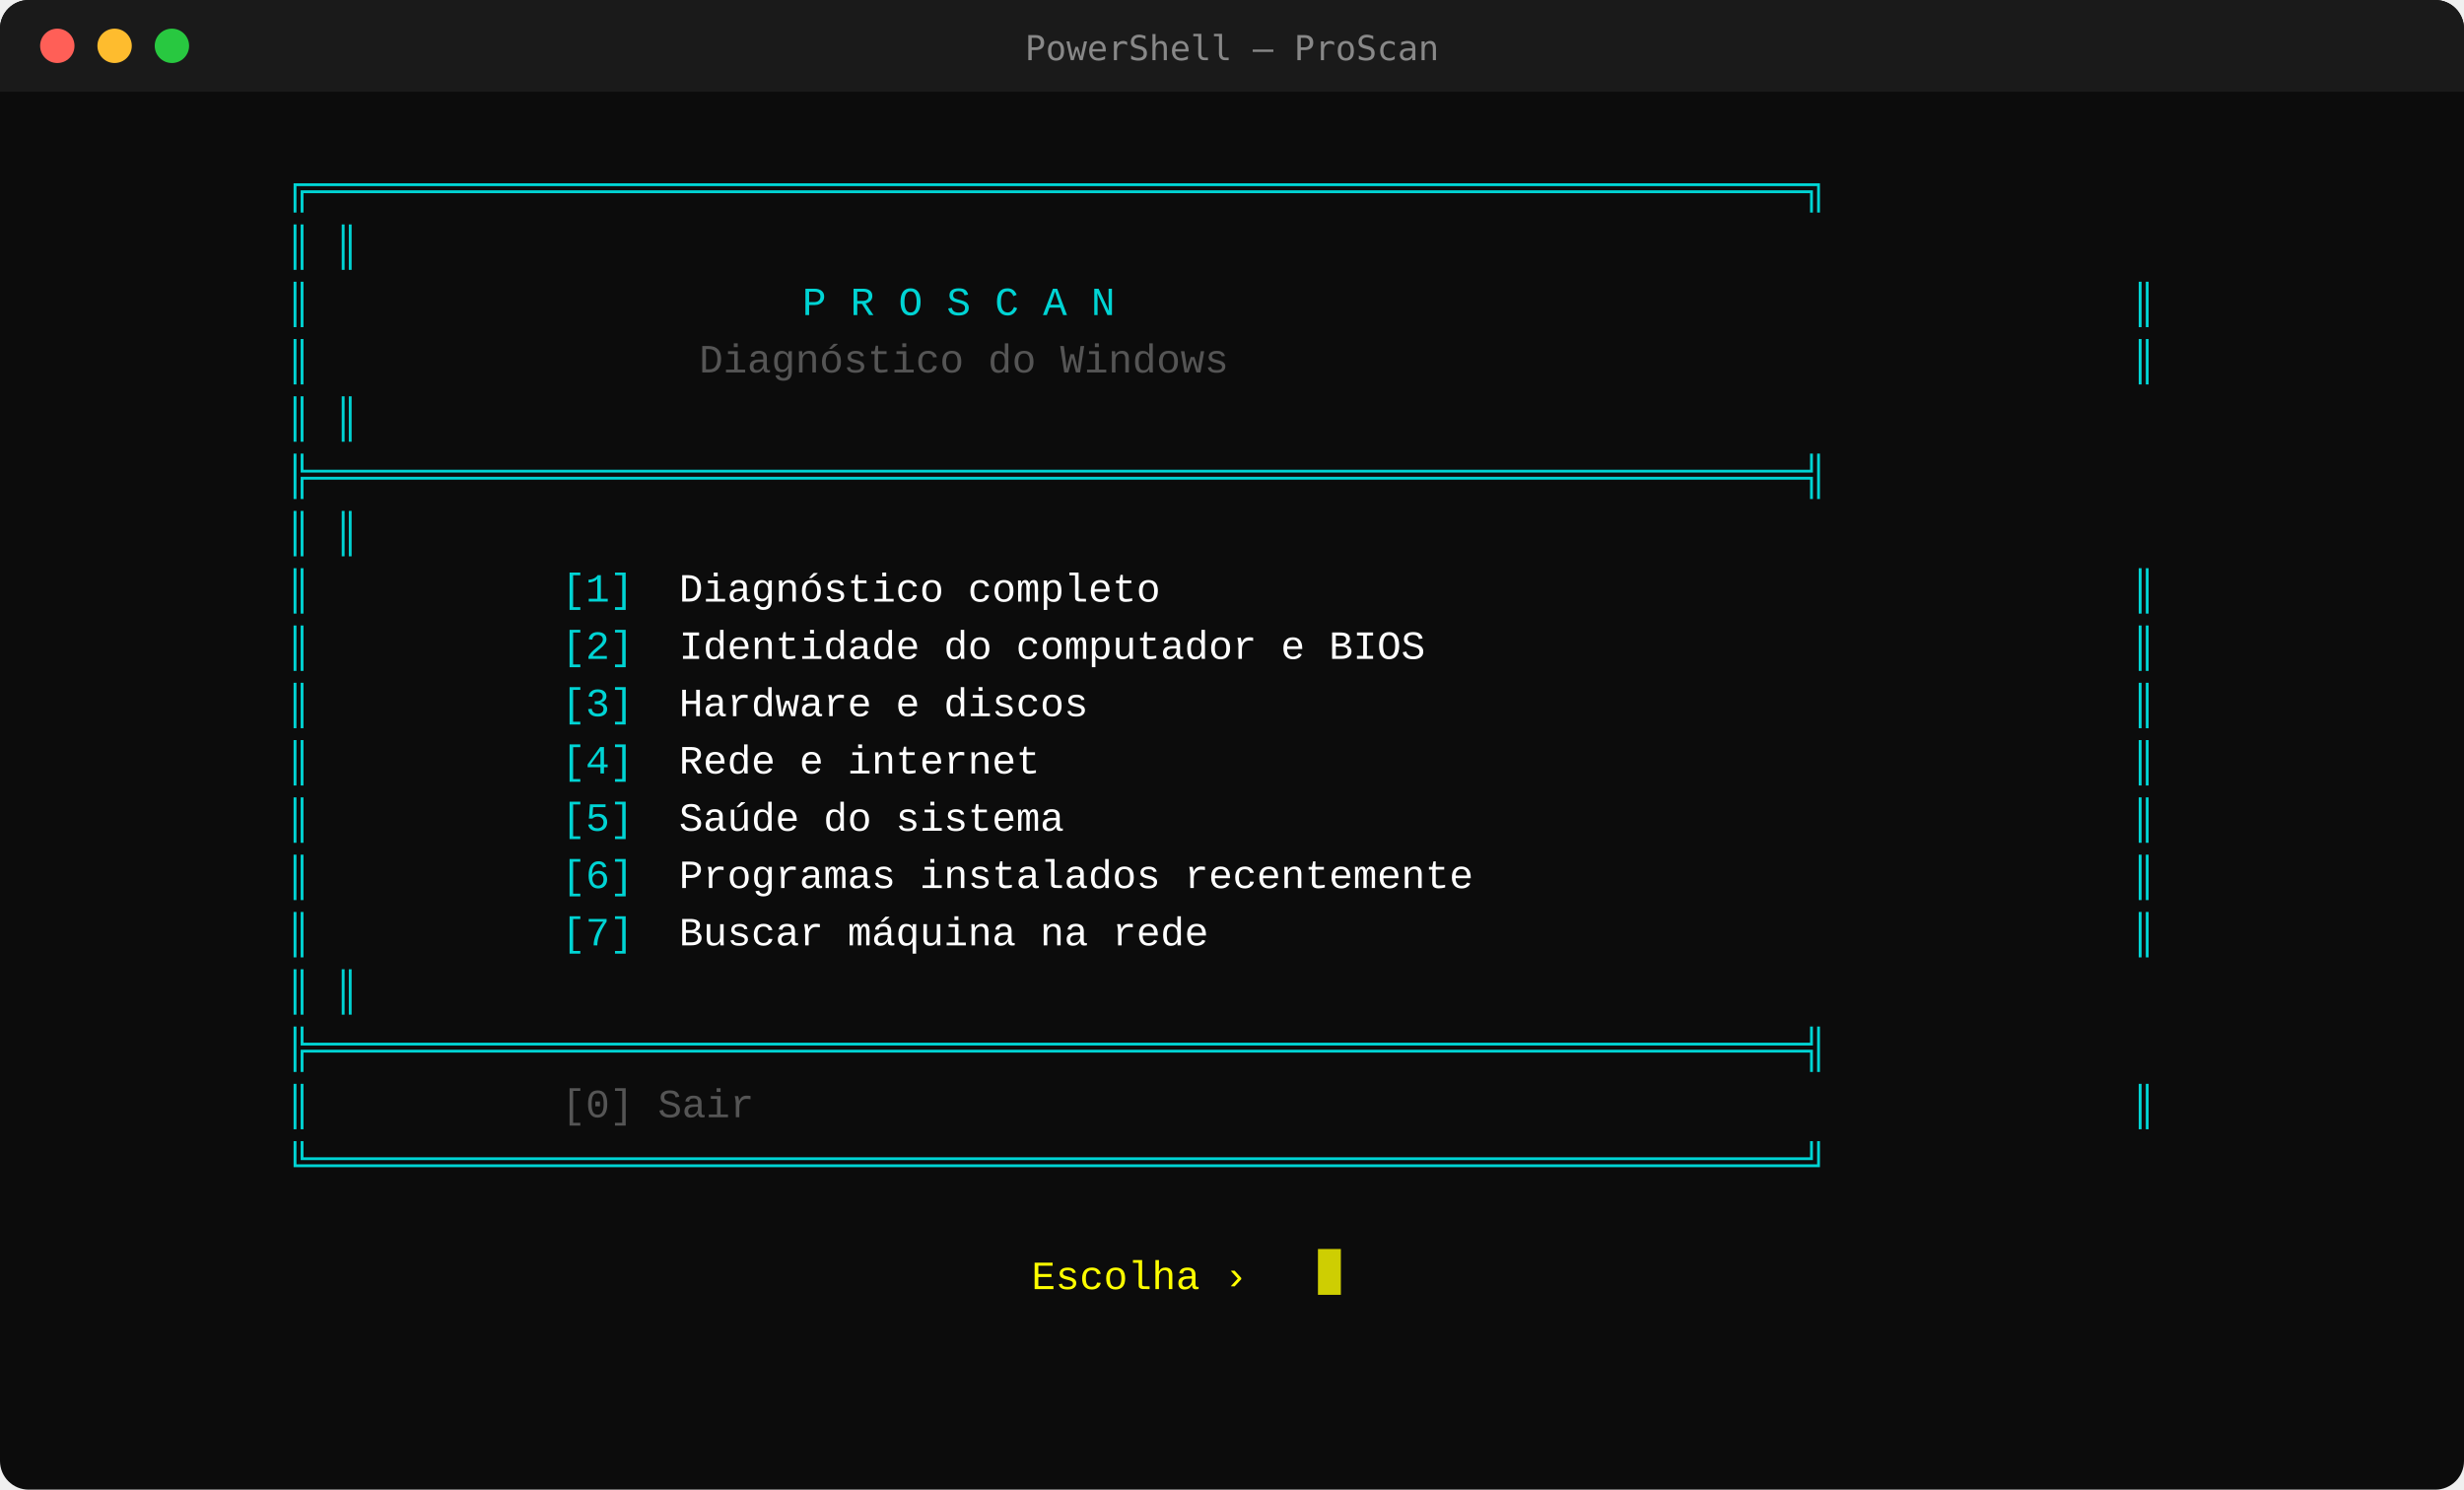
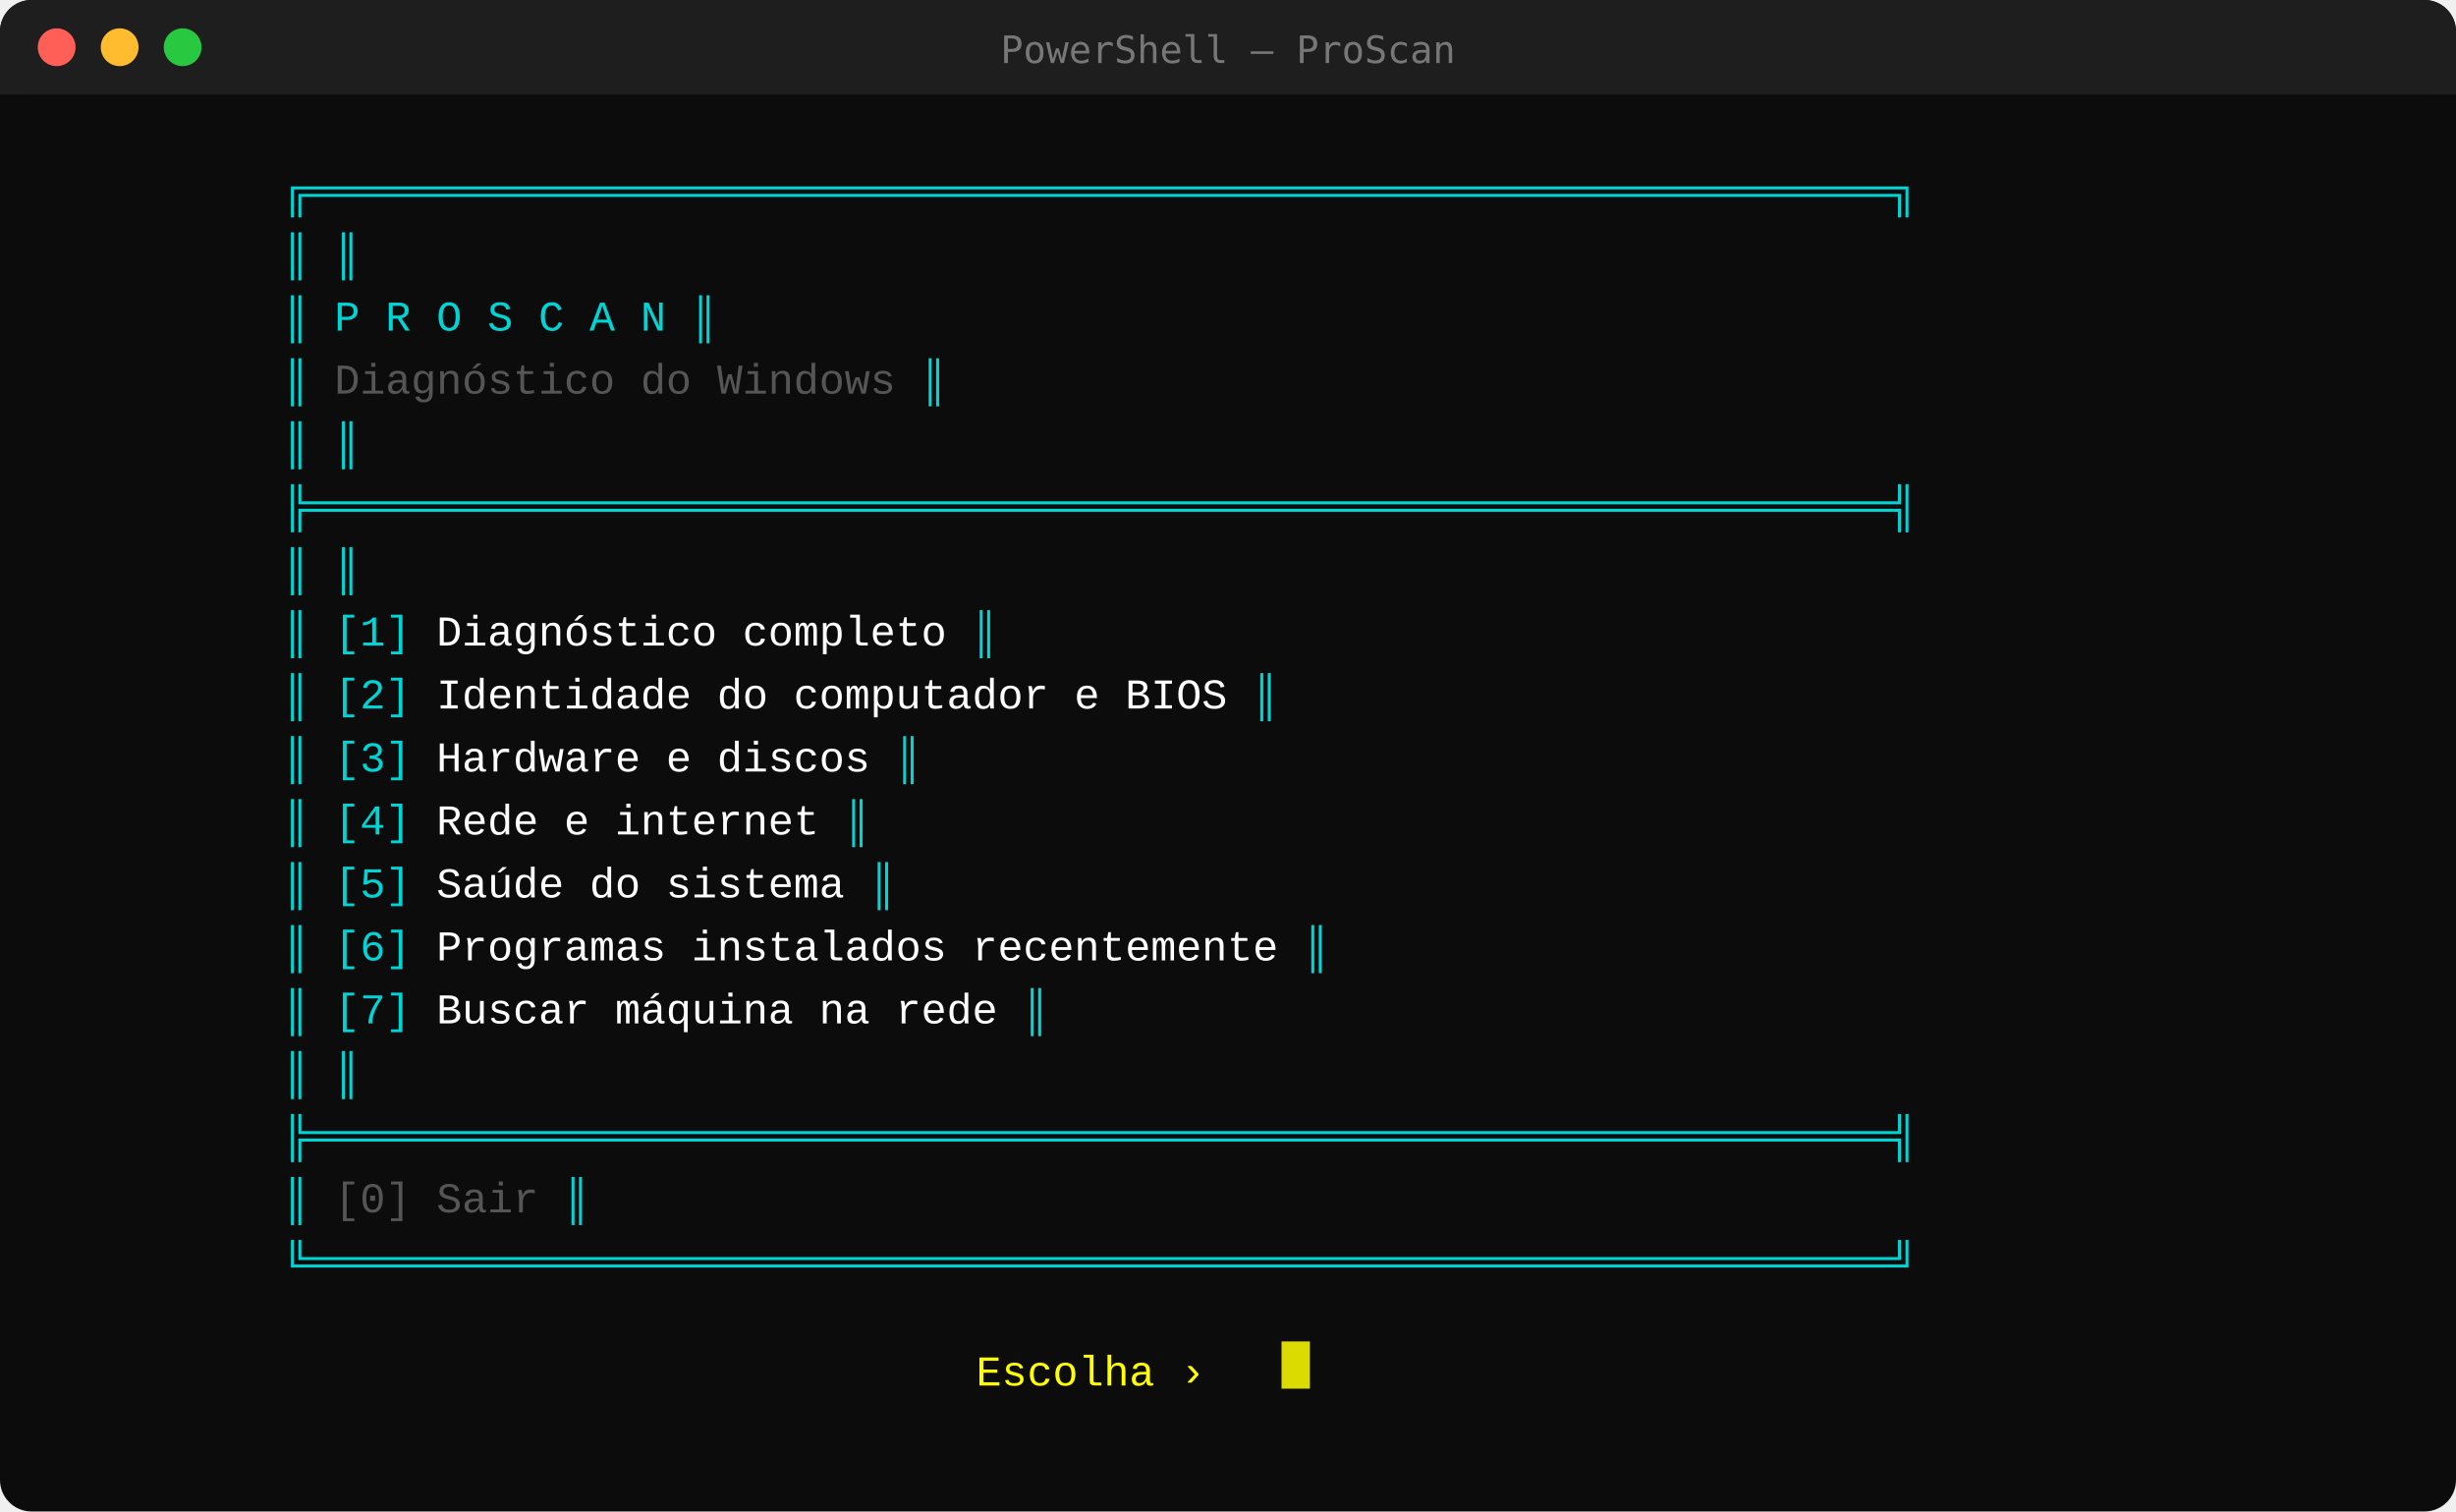
- <svg xmlns="http://www.w3.org/2000/svg" width="860" height="520" viewBox="0 0 860 520">
-   <defs>
-     <style>
-       .bg   { fill: #0c0c0c; }
-       .cyan { fill: #00d4d4; font-family: 'Cascadia Code','Consolas','Courier New',monospace; font-size: 14px; }
-       .gray { fill: #cccccc; font-family: 'Cascadia Code','Consolas','Courier New',monospace; font-size: 14px; }
-       .dgray{ fill: #555555; font-family: 'Cascadia Code','Consolas','Courier New',monospace; font-size: 14px; }
-       .yell { fill: #ffff00; font-family: 'Cascadia Code','Consolas','Courier New',monospace; font-size: 14px; }
-       .wht  { fill: #ffffff; font-family: 'Cascadia Code','Consolas','Courier New',monospace; font-size: 14px; }
-       .bar  { fill: none; stroke: #222; stroke-width: 1; rx: 8; }
-     </style>
-   </defs>
-   <rect width="860" height="520" fill="#0c0c0c" rx="10" />
-   <rect width="860" height="32" fill="#1a1a1a" rx="10" />
-   <rect y="10" width="860" height="22" fill="#1a1a1a" />
-   <circle cx="20" cy="16" r="6" fill="#ff5f57" />
-   <circle cx="40" cy="16" r="6" fill="#febc2e" />
-   <circle cx="60" cy="16" r="6" fill="#28c840" />
-   <text x="430" y="21" text-anchor="middle" font-family="Consolas,monospace" font-size="12" fill="#888">PowerShell — ProScan</text>
-   <text x="100" y="70" class="cyan">╔══════════════════════════════════════════════════════════════╗</text>
-   <text x="100" y="90" class="cyan">║                                                              ║</text>
-   <text x="100" y="110" class="cyan">║</text>
-   <text x="280" y="110" class="cyan">P R O S C A N</text>
-   <text x="744" y="110" class="cyan">║</text>
-   <text x="100" y="130" class="cyan">║</text>
-   <text x="244" y="130" class="dgray">Diagnóstico do Windows</text>
-   <text x="744" y="130" class="cyan">║</text>
-   <text x="100" y="150" class="cyan">║                                                              ║</text>
-   <text x="100" y="170" class="cyan">╠══════════════════════════════════════════════════════════════╣</text>
-   <text x="100" y="190" class="cyan">║                                                              ║</text>
-   <text x="100" y="210" class="cyan">║</text>
-   <text x="196" y="210" class="cyan">[1]</text>
-   <text x="237" y="210" class="wht">  Diagnóstico completo</text>
-   <text x="744" y="210" class="cyan">║</text>
-   <text x="100" y="230" class="cyan">║</text>
-   <text x="196" y="230" class="cyan">[2]</text>
-   <text x="237" y="230" class="wht">  Identidade do computador e BIOS</text>
-   <text x="744" y="230" class="cyan">║</text>
-   <text x="100" y="250" class="cyan">║</text>
-   <text x="196" y="250" class="cyan">[3]</text>
-   <text x="237" y="250" class="wht">  Hardware e discos</text>
-   <text x="744" y="250" class="cyan">║</text>
-   <text x="100" y="270" class="cyan">║</text>
-   <text x="196" y="270" class="cyan">[4]</text>
-   <text x="237" y="270" class="wht">  Rede e internet</text>
-   <text x="744" y="270" class="cyan">║</text>
-   <text x="100" y="290" class="cyan">║</text>
-   <text x="196" y="290" class="cyan">[5]</text>
-   <text x="237" y="290" class="wht">  Saúde do sistema</text>
-   <text x="744" y="290" class="cyan">║</text>
-   <text x="100" y="310" class="cyan">║</text>
-   <text x="196" y="310" class="cyan">[6]</text>
-   <text x="237" y="310" class="wht">  Programas instalados recentemente</text>
-   <text x="744" y="310" class="cyan">║</text>
-   <text x="100" y="330" class="cyan">║</text>
-   <text x="196" y="330" class="cyan">[7]</text>
-   <text x="237" y="330" class="wht">  Buscar máquina na rede</text>
-   <text x="744" y="330" class="cyan">║</text>
-   <text x="100" y="350" class="cyan">║                                                              ║</text>
-   <text x="100" y="370" class="cyan">╠══════════════════════════════════════════════════════════════╣</text>
-   <text x="100" y="390" class="cyan">║</text>
-   <text x="196" y="390" class="dgray">[0]  Sair</text>
-   <text x="744" y="390" class="cyan">║</text>
-   <text x="100" y="410" class="cyan">╚══════════════════════════════════════════════════════════════╝</text>
-   <text x="360" y="450" class="yell">Escolha › </text>
-   <rect x="460" y="436" width="8" height="16" fill="#ffff00" opacity="0.8" />
+ <svg xmlns="http://www.w3.org/2000/svg" width="780" height="480" viewBox="0 0 780 480">
+   <rect width="780" height="480" fill="#0c0c0c" rx="10" />
+   <rect width="780" height="30" fill="#1e1e1e" rx="10" />
+   <rect y="18" width="780" height="12" fill="#1e1e1e" />
+   <circle cx="18" cy="15" r="6" fill="#ff5f57" />
+   <circle cx="38" cy="15" r="6" fill="#febc2e" />
+   <circle cx="58" cy="15" r="6" fill="#28c840" />
+   <text x="390" y="20" text-anchor="middle" font-family="Consolas,monospace" font-size="12" fill="#777">PowerShell — ProScan</text>
+   <style>
+     .t { font-family: 'Cascadia Code','Consolas','Courier New',monospace; font-size: 13.5px; }
+   </style>
+   <text class="t" x="90" y="65" fill="#00d4d4">╔══════════════════════════════════════════════════════════════╗</text>
+   <text class="t" x="90" y="85" fill="#00d4d4">║                                                              ║</text>
+   <text class="t" x="90" y="105" fill="#00d4d4">║              <tspan fill="#00d4d4">P R O S C A N</tspan>                              ║</text>
+   <text class="t" x="90" y="125" fill="#00d4d4">║           <tspan fill="#555">Diagnóstico do Windows</tspan>                      ║</text>
+   <text class="t" x="90" y="145" fill="#00d4d4">║                                                              ║</text>
+   <text class="t" x="90" y="165" fill="#00d4d4">╠══════════════════════════════════════════════════════════════╣</text>
+   <text class="t" x="90" y="185" fill="#00d4d4">║                                                              ║</text>
+   <text class="t" x="90" y="205" fill="#00d4d4">║   <tspan fill="#00d4d4">[1]</tspan>
+     <tspan fill="#ffffff">Diagnóstico completo</tspan>                              ║</text>
+   <text class="t" x="90" y="225" fill="#00d4d4">║   <tspan fill="#00d4d4">[2]</tspan>
+     <tspan fill="#ffffff">Identidade do computador e BIOS</tspan>                   ║</text>
+   <text class="t" x="90" y="245" fill="#00d4d4">║   <tspan fill="#00d4d4">[3]</tspan>
+     <tspan fill="#ffffff">Hardware e discos</tspan>                                 ║</text>
+   <text class="t" x="90" y="265" fill="#00d4d4">║   <tspan fill="#00d4d4">[4]</tspan>
+     <tspan fill="#ffffff">Rede e internet</tspan>                                   ║</text>
+   <text class="t" x="90" y="285" fill="#00d4d4">║   <tspan fill="#00d4d4">[5]</tspan>
+     <tspan fill="#ffffff">Saúde do sistema</tspan>                                  ║</text>
+   <text class="t" x="90" y="305" fill="#00d4d4">║   <tspan fill="#00d4d4">[6]</tspan>
+     <tspan fill="#ffffff">Programas instalados recentemente</tspan>                 ║</text>
+   <text class="t" x="90" y="325" fill="#00d4d4">║   <tspan fill="#00d4d4">[7]</tspan>
+     <tspan fill="#ffffff">Buscar máquina na rede</tspan>                            ║</text>
+   <text class="t" x="90" y="345" fill="#00d4d4">║                                                              ║</text>
+   <text class="t" x="90" y="365" fill="#00d4d4">╠══════════════════════════════════════════════════════════════╣</text>
+   <text class="t" x="90" y="385" fill="#00d4d4">║   <tspan fill="#555">[0]  Sair</tspan>                                             ║</text>
+   <text class="t" x="90" y="405" fill="#00d4d4">╚══════════════════════════════════════════════════════════════╝</text>
+   <text class="t" x="310" y="440" fill="#ffff00">Escolha › </text>
+   <rect x="407" y="426" width="9" height="15" fill="#ffff00" opacity="0.85" />
</svg>
